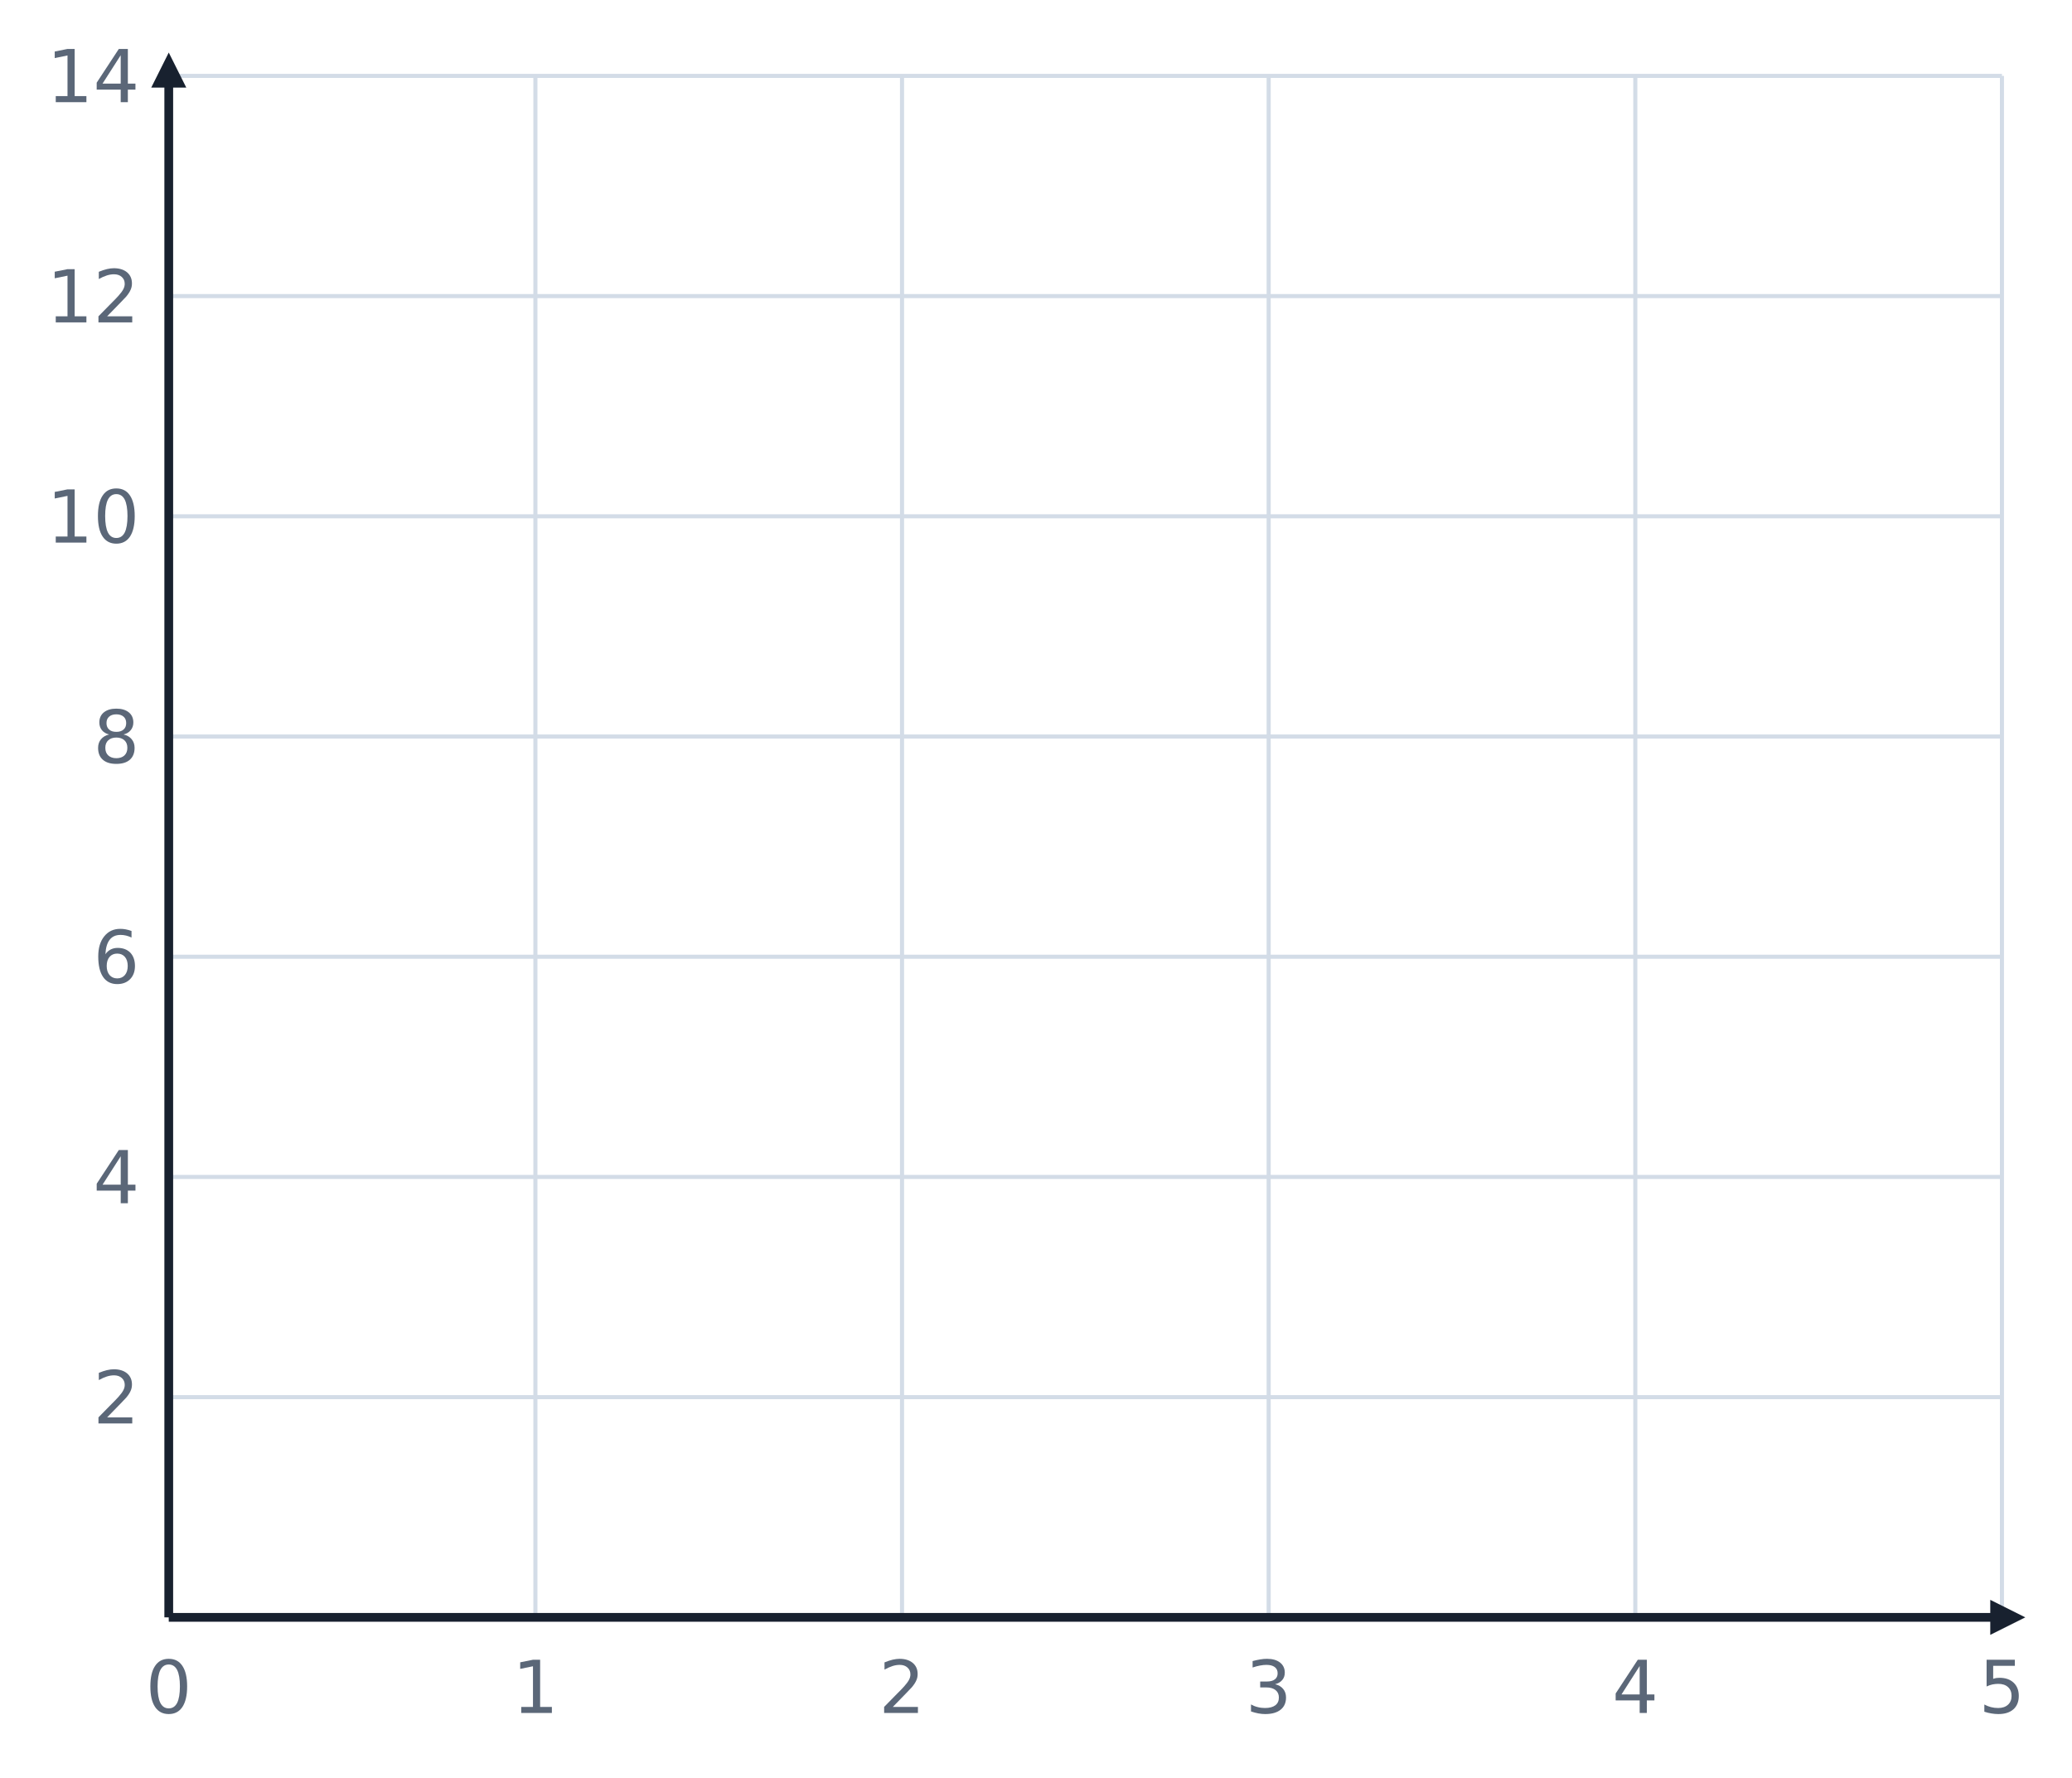
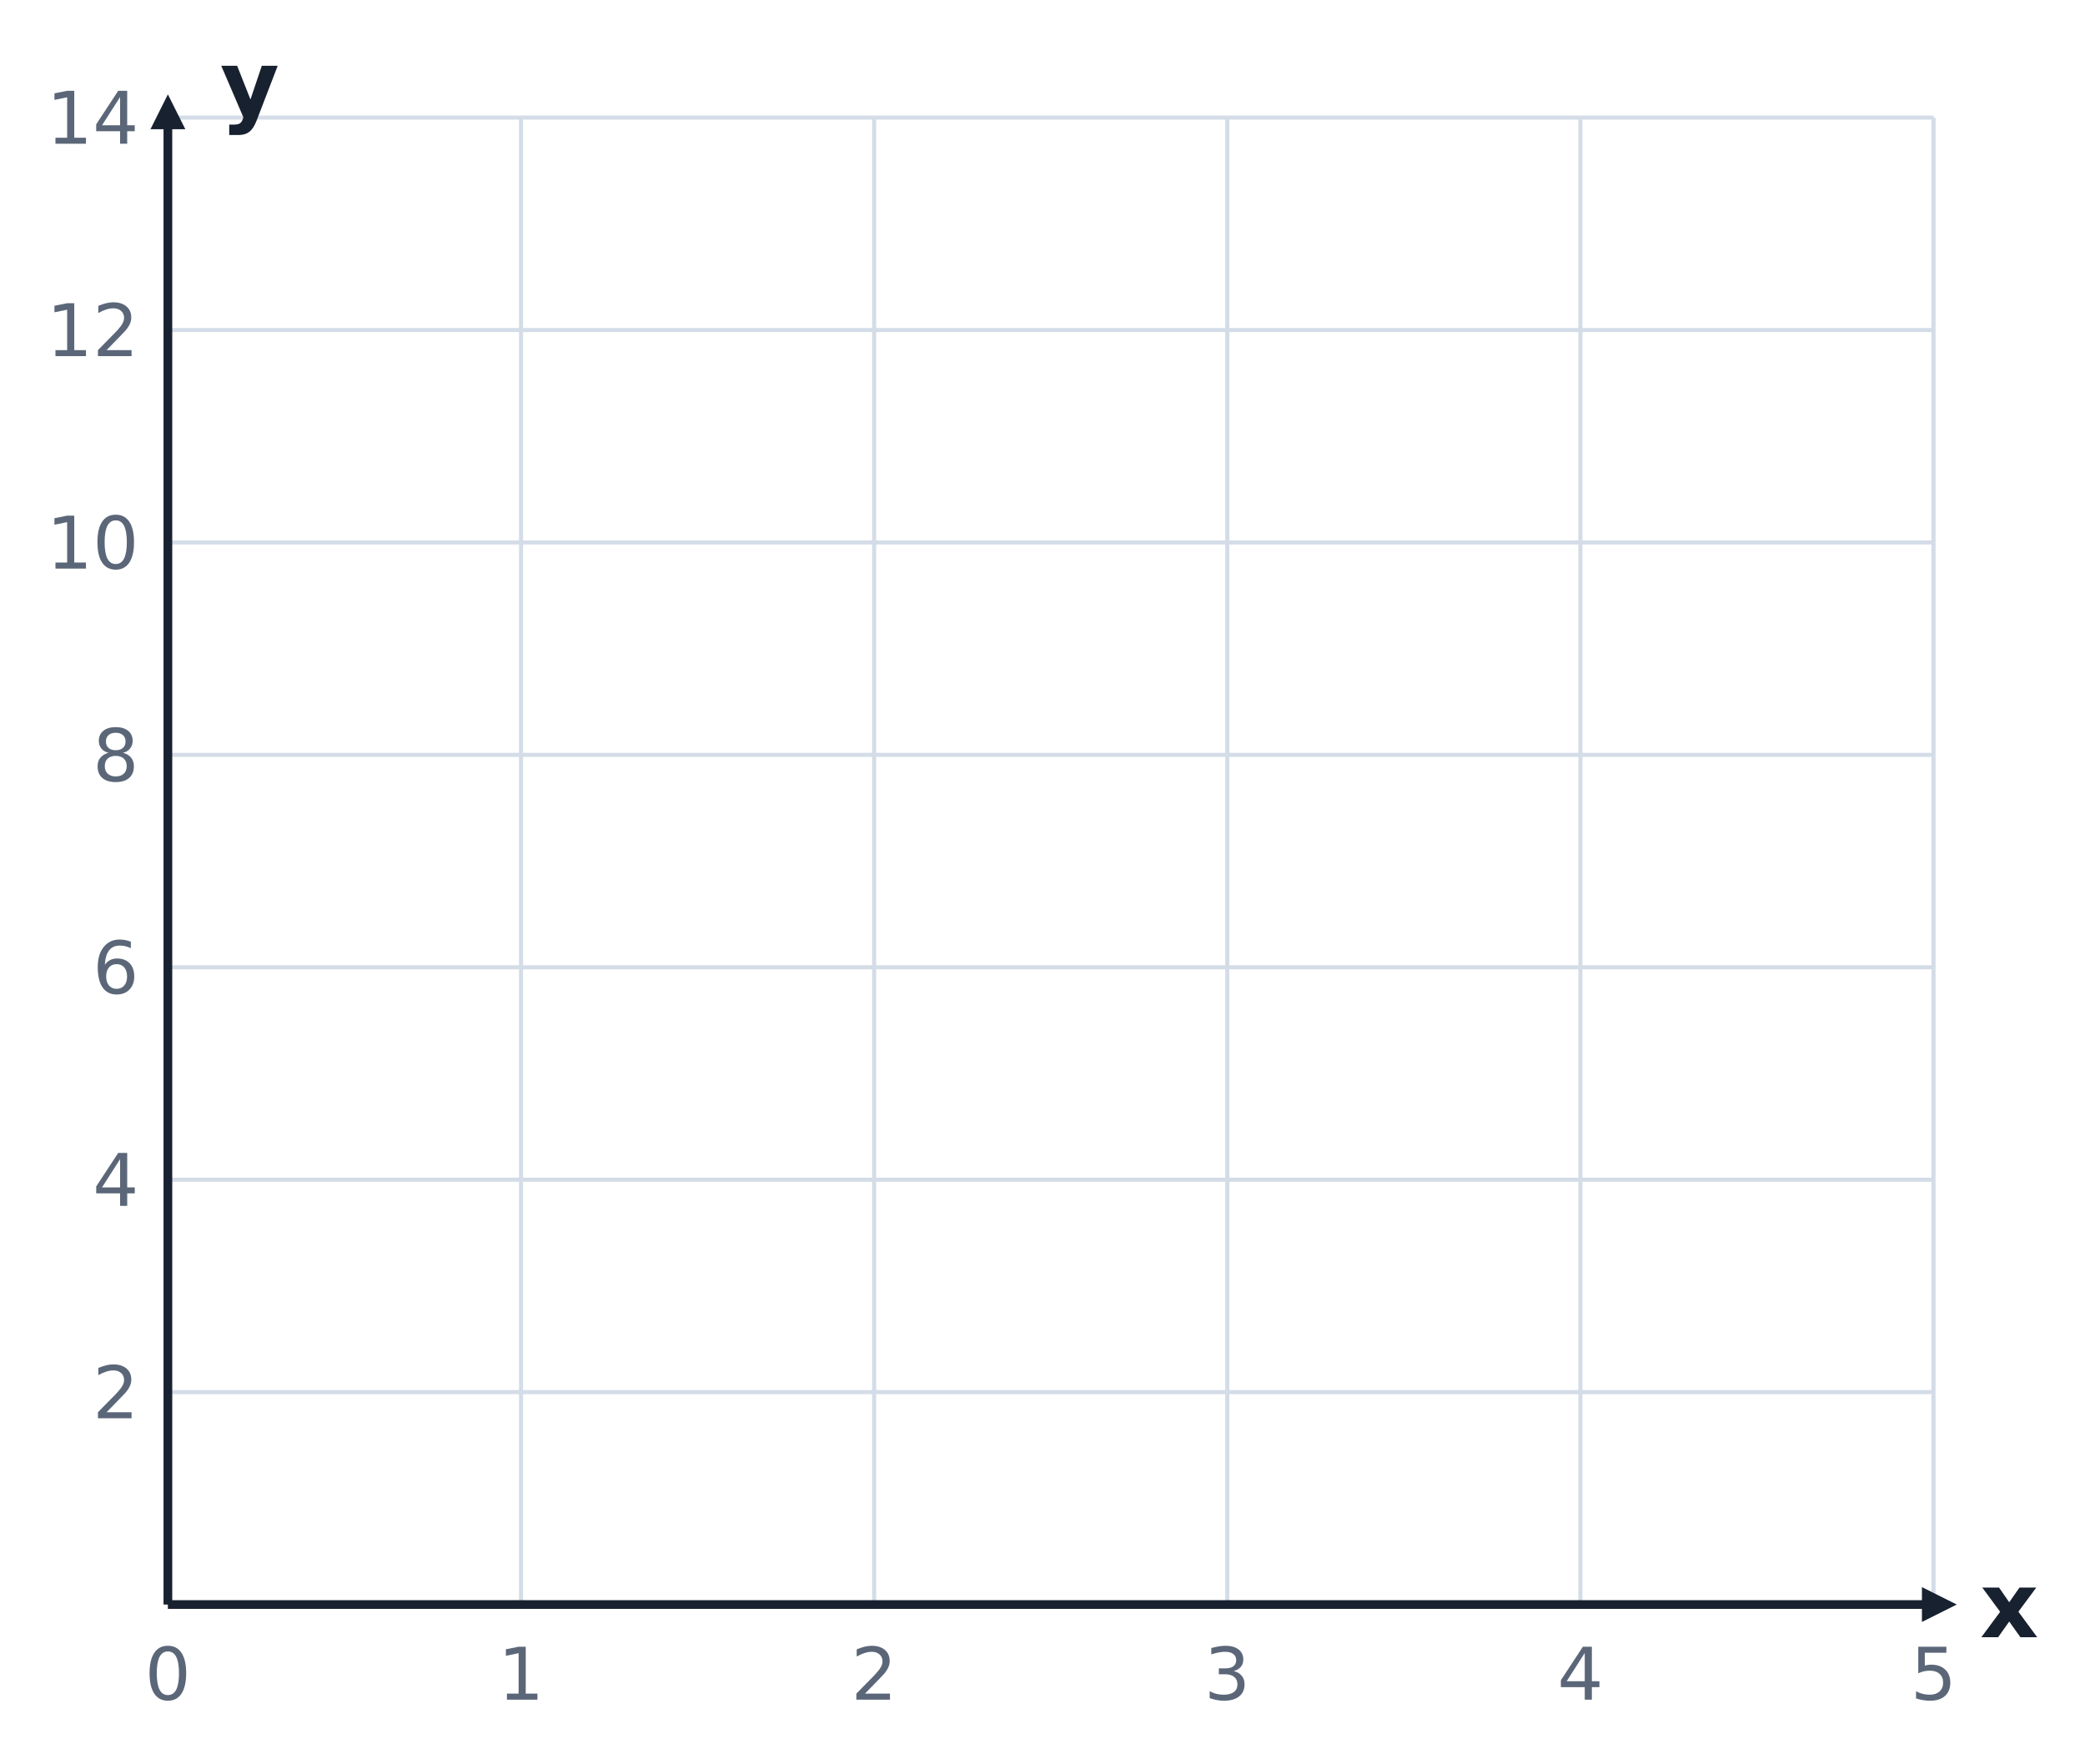
- <svg xmlns="http://www.w3.org/2000/svg" xmlns:xlink="http://www.w3.org/1999/xlink" version="1.1" width="354.906" height="304.375" viewBox="0 0 354.906 304.375">
+ <svg xmlns="http://www.w3.org/2000/svg" xmlns:xlink="http://www.w3.org/1999/xlink" version="1.1" width="358.984" height="303.624" viewBox="0 0 358.984 303.624">
  <defs>
    <clipPath id="clip_1">
-       <path transform="matrix(1,0,0,-1,-25.09424,322.9971)" d="M25.094 18.622H380V322.997H25.094Z" clip-rule="evenodd" />
+       <path transform="matrix(1,0,0,-1,-25.09424,322.2464)" d="M25.094 18.622H384.078V322.246H25.094Z" clip-rule="evenodd" />
    </clipPath>
    <path id="font_2_17" d="M.318 .664C.267 .664 .229 .639 .203 .589 .178 .539 .165 .464 .165 .364 .165 .264 .178 .188 .203 .138 .229 .088 .267 .063 .318 .063 .369 .063 .407 .088 .433 .138 .458 .188 .471 .264 .471 .364 .471 .464 .458 .539 .433 .589 .407 .639 .369 .664 .318 .664M.318 .742C.4 .742 .462 .71 .505 .645 .548 .581 .57 .487 .57 .364 .57 .241 .548 .147 .505 .082 .462 .018 .4-.015 .318-.015 .236-.015 .174 .018 .131 .082 .087 .147 .066 .241 .066 .364 .066 .487 .087 .581 .131 .645 .174 .71 .236 .742 .318 .742Z" />
    <path id="font_2_18" d="M.124 .083H.285V.64L.11 .604V.694L.284 .729H.383V.083H.544V0H.124V.083Z" />
    <path id="font_2_19" d="M.192 .083H.536V0H.073V.083C.111 .122 .162 .174 .226 .239 .291 .304 .332 .346 .348 .365 .38 .401 .402 .431 .414 .455 .427 .48 .433 .504 .433 .528 .433 .567 .42 .598 .392 .623 .365 .647 .33 .659 .286 .659 .255 .659 .223 .654 .188 .643 .154 .632 .117 .616 .078 .594V.693C.118 .709 .155 .722 .189 .73 .224 .738 .256 .742 .284 .742 .36 .742 .42 .723 .465 .686 .51 .648 .532 .597 .532 .534 .532 .504 .527 .476 .515 .449 .504 .422 .484 .39 .454 .354 .446 .345 .42 .317 .376 .272 .333 .227 .271 .164 .192 .083Z" />
    <path id="font_2_20" d="M.406 .394C.453 .383 .49 .362 .516 .33 .543 .298 .556 .259 .556 .212 .556 .14 .531 .084 .482 .045 .432 .005 .362-.015 .271-.015 .24-.015 .209-.012 .177-.006 .144 0 .111 .009 .076 .021V.117C.104 .101 .133 .089 .166 .081 .199 .072 .233 .068 .268 .068 .33 .068 .377 .081 .409 .105 .442 .13 .458 .165 .458 .212 .458 .255 .443 .289 .413 .313 .383 .337 .341 .35 .287 .35H.202V.431H.291C.34 .431 .377 .44 .402 .46 .428 .479 .441 .507 .441 .543 .441 .581 .428 .609 .401 .629 .375 .649 .337 .659 .287 .659 .26 .659 .231 .656 .2 .65 .169 .645 .135 .635 .098 .623V.711C.136 .721 .171 .729 .203 .734 .236 .74 .267 .742 .296 .742 .371 .742 .43 .725 .474 .691 .517 .657 .539 .611 .539 .553 .539 .513 .528 .479 .504 .451 .481 .424 .448 .404 .406 .394Z" />
    <path id="font_2_21" d="M.378 .643 .129 .254H.378V.643M.352 .729H.476V.254H.58V.172H.476V0H.378V.172H.049V.267L.352 .729Z" />
    <path id="font_2_22" d="M.108 .729H.495V.646H.198V.468C.213 .473 .227 .476 .241 .479 .256 .481 .27 .482 .284 .482 .366 .482 .43 .46 .478 .415 .525 .371 .549 .31 .549 .234 .549 .155 .524 .094 .476 .051 .427 .007 .358-.015 .269-.015 .238-.015 .207-.012 .176-.007 .144-.002 .111 .006 .077 .017V.116C.106 .1 .137 .088 .168 .08 .199 .072 .232 .068 .267 .068 .323 .068 .368 .083 .401 .113 .434 .143 .45 .183 .45 .234 .45 .285 .434 .325 .401 .355 .368 .385 .323 .399 .267 .399 .241 .399 .214 .396 .188 .391 .162 .385 .135 .376 .108 .363V.729Z" />
    <path id="font_2_23" d="M.33 .403C.286 .403 .251 .388 .225 .358 .199 .328 .186 .286 .186 .233 .186 .181 .199 .14 .225 .109 .251 .079 .286 .063 .33 .063 .374 .063 .409 .079 .435 .109 .461 .14 .474 .181 .474 .233 .474 .286 .461 .328 .435 .358 .409 .388 .374 .403 .33 .403M.526 .713V.623C.501 .635 .476 .644 .451 .65 .426 .656 .401 .659 .376 .659 .311 .659 .261 .637 .227 .593 .192 .549 .173 .483 .168 .394 .187 .422 .211 .444 .24 .459 .269 .474 .301 .481 .336 .481 .409 .481 .467 .459 .51 .415 .552 .37 .573 .31 .573 .233 .573 .159 .551 .098 .507 .053 .463 .008 .404-.015 .33-.015 .246-.015 .181 .018 .137 .082 .092 .147 .07 .241 .07 .364 .07 .479 .097 .571 .152 .639 .207 .708 .28 .742 .372 .742 .397 .742 .422 .74 .447 .735 .472 .73 .499 .723 .526 .713Z" />
    <path id="font_2_25" d="M.318 .346C.271 .346 .234 .333 .207 .308 .18 .283 .167 .249 .167 .205 .167 .161 .18 .126 .207 .101 .234 .076 .271 .063 .318 .063 .365 .063 .402 .076 .429 .101 .456 .127 .469 .161 .469 .205 .469 .249 .456 .283 .429 .308 .402 .333 .365 .346 .318 .346M.219 .388C.177 .398 .144 .418 .12 .447 .097 .476 .085 .511 .085 .553 .085 .611 .106 .658 .147 .691 .189 .725 .246 .742 .318 .742 .39 .742 .447 .725 .489 .691 .53 .658 .551 .611 .551 .553 .551 .511 .539 .476 .515 .447 .492 .418 .459 .398 .417 .388 .465 .377 .502 .355 .528 .323 .555 .291 .568 .251 .568 .205 .568 .134 .546 .08 .503 .042 .46 .004 .398-.015 .318-.015 .237-.015 .176 .004 .133 .042 .089 .08 .068 .134 .068 .205 .068 .251 .081 .291 .108 .323 .135 .355 .172 .377 .219 .388M.183 .544C.183 .506 .195 .477 .219 .456 .242 .434 .275 .424 .318 .424 .36 .424 .393 .434 .417 .456 .441 .477 .453 .506 .453 .544 .453 .582 .441 .611 .417 .632 .393 .653 .36 .664 .318 .664 .275 .664 .242 .653 .219 .632 .195 .611 .183 .582 .183 .544Z" />
+     <path id="font_3_89" d="M.222 .28 .025 .547H.21L.322 .385 .435 .547H.62L.423 .281 .63 0H.445L.322 .173 .2 0H.015L.222 .28Z" />
+     <path id="font_3_90" d="M.012 .547H.187L.334 .176 .459 .547H.634L.404-.051C.381-.112 .354-.155 .323-.179 .292-.204 .252-.216 .201-.216H.1V-.101H.155C.184-.101 .206-.096 .219-.086 .233-.077 .243-.06 .251-.036L.256-.021 .012 .547Z" />
  </defs>
  <g clip-path="url(#clip_1)">
-     <path transform="matrix(1,0,0,-1,-25.09424,322.9971)" stroke-width=".7" stroke-linecap="butt" stroke-miterlimit="10" stroke-linejoin="miter" fill="none" stroke="#d3dce7" d="M54 46V310" />
-     <path transform="matrix(1,0,0,-1,-25.09424,322.9971)" stroke-width=".7" stroke-linecap="butt" stroke-miterlimit="10" stroke-linejoin="miter" fill="none" stroke="#d3dce7" d="M116.8 46V310" />
-     <path transform="matrix(1,0,0,-1,-25.09424,322.9971)" stroke-width=".7" stroke-linecap="butt" stroke-miterlimit="10" stroke-linejoin="miter" fill="none" stroke="#d3dce7" d="M179.6 46V310" />
-     <path transform="matrix(1,0,0,-1,-25.09424,322.9971)" stroke-width=".7" stroke-linecap="butt" stroke-miterlimit="10" stroke-linejoin="miter" fill="none" stroke="#d3dce7" d="M242.4 46V310" />
-     <path transform="matrix(1,0,0,-1,-25.09424,322.9971)" stroke-width=".7" stroke-linecap="butt" stroke-miterlimit="10" stroke-linejoin="miter" fill="none" stroke="#d3dce7" d="M305.2 46V310" />
-     <path transform="matrix(1,0,0,-1,-25.09424,322.9971)" stroke-width=".7" stroke-linecap="butt" stroke-miterlimit="10" stroke-linejoin="miter" fill="none" stroke="#d3dce7" d="M368 46V310" />
-     <path transform="matrix(1,0,0,-1,-25.09424,322.9971)" stroke-width=".7" stroke-linecap="butt" stroke-miterlimit="10" stroke-linejoin="miter" fill="none" stroke="#d3dce7" d="M54 46H368" />
-     <path transform="matrix(1,0,0,-1,-25.09424,322.9971)" stroke-width=".7" stroke-linecap="butt" stroke-miterlimit="10" stroke-linejoin="miter" fill="none" stroke="#d3dce7" d="M54 83.714H368" />
-     <path transform="matrix(1,0,0,-1,-25.09424,322.9971)" stroke-width=".7" stroke-linecap="butt" stroke-miterlimit="10" stroke-linejoin="miter" fill="none" stroke="#d3dce7" d="M54 121.429H368" />
-     <path transform="matrix(1,0,0,-1,-25.09424,322.9971)" stroke-width=".7" stroke-linecap="butt" stroke-miterlimit="10" stroke-linejoin="miter" fill="none" stroke="#d3dce7" d="M54 159.143H368" />
-     <path transform="matrix(1,0,0,-1,-25.09424,322.9971)" stroke-width=".7" stroke-linecap="butt" stroke-miterlimit="10" stroke-linejoin="miter" fill="none" stroke="#d3dce7" d="M54 196.857H368" />
-     <path transform="matrix(1,0,0,-1,-25.09424,322.9971)" stroke-width=".7" stroke-linecap="butt" stroke-miterlimit="10" stroke-linejoin="miter" fill="none" stroke="#d3dce7" d="M54 234.571H368" />
-     <path transform="matrix(1,0,0,-1,-25.09424,322.9971)" stroke-width=".7" stroke-linecap="butt" stroke-miterlimit="10" stroke-linejoin="miter" fill="none" stroke="#d3dce7" d="M54 272.286H368" />
-     <path transform="matrix(1,0,0,-1,-25.09424,322.9971)" stroke-width=".7" stroke-linecap="butt" stroke-miterlimit="10" stroke-linejoin="miter" fill="none" stroke="#d3dce7" d="M54 310H368" />
-     <path transform="matrix(1,0,0,-1,-25.09424,322.9971)" stroke-width="1.5" stroke-linecap="butt" stroke-miterlimit="10" stroke-linejoin="miter" fill="none" stroke="#18212f" d="M54 46H368" />
-     <path transform="matrix(1,0,0,-1,-25.09424,322.9971)" stroke-width="1.5" stroke-linecap="butt" stroke-miterlimit="10" stroke-linejoin="miter" fill="none" stroke="#18212f" d="M54 46V310" />
-     <path transform="matrix(1,0,0,-1,-25.09424,322.9971)" d="M372 46 366 49V43Z" fill="#18212f" fill-rule="evenodd" />
-     <path transform="matrix(1,0,0,-1,-25.09424,322.9971)" d="M54 314 51 308H57Z" fill="#18212f" fill-rule="evenodd" />
-     <use data-text="0" xlink:href="#font_2_17" transform="matrix(12.5,0,0,-12.5,24.92932,293.3721)" fill="#5b6778" />
-     <use data-text="1" xlink:href="#font_2_18" transform="matrix(12.5,0,0,-12.5,87.72936,293.3721)" fill="#5b6778" />
-     <use data-text="2" xlink:href="#font_2_19" transform="matrix(12.5,0,0,-12.5,150.5294,293.3721)" fill="#5b6778" />
-     <use data-text="3" xlink:href="#font_2_20" transform="matrix(12.5,0,0,-12.5,213.3294,293.3721)" fill="#5b6778" />
-     <use data-text="4" xlink:href="#font_2_21" transform="matrix(12.5,0,0,-12.5,276.1294,293.3721)" fill="#5b6778" />
-     <use data-text="5" xlink:href="#font_2_22" transform="matrix(12.5,0,0,-12.5,338.9294,293.3721)" fill="#5b6778" />
-     <use data-text="2" xlink:href="#font_2_19" transform="matrix(12.5,0,0,-12.5,15.95288,243.7828)" fill="#5b6778" />
-     <use data-text="4" xlink:href="#font_2_21" transform="matrix(12.5,0,0,-12.5,15.95288,206.0685)" fill="#5b6778" />
-     <use data-text="6" xlink:href="#font_2_23" transform="matrix(12.5,0,0,-12.5,15.95288,168.3542)" fill="#5b6778" />
-     <use data-text="8" xlink:href="#font_2_25" transform="matrix(12.5,0,0,-12.5,15.95288,130.64)" fill="#5b6778" />
-     <use data-text="1" xlink:href="#font_2_18" transform="matrix(12.5,0,0,-12.5,8,92.92568)" fill="#5b6778" />
-     <use data-text="0" xlink:href="#font_2_17" transform="matrix(12.5,0,0,-12.5,15.95,92.92568)" fill="#5b6778" />
-     <use data-text="1" xlink:href="#font_2_18" transform="matrix(12.5,0,0,-12.5,8,55.21137)" fill="#5b6778" />
-     <use data-text="2" xlink:href="#font_2_19" transform="matrix(12.5,0,0,-12.5,15.95,55.21137)" fill="#5b6778" />
-     <use data-text="1" xlink:href="#font_2_18" transform="matrix(12.5,0,0,-12.5,8,17.49707)" fill="#5b6778" />
-     <use data-text="4" xlink:href="#font_2_21" transform="matrix(12.5,0,0,-12.5,15.95,17.49707)" fill="#5b6778" />
+     <path transform="matrix(1,0,0,-1,-25.09424,322.2464)" stroke-width=".7" stroke-linecap="butt" stroke-miterlimit="10" stroke-linejoin="miter" fill="none" stroke="#d3dce7" d="M54 46V302" />
+     <path transform="matrix(1,0,0,-1,-25.09424,322.2464)" stroke-width=".7" stroke-linecap="butt" stroke-miterlimit="10" stroke-linejoin="miter" fill="none" stroke="#d3dce7" d="M114.8 46V302" />
+     <path transform="matrix(1,0,0,-1,-25.09424,322.2464)" stroke-width=".7" stroke-linecap="butt" stroke-miterlimit="10" stroke-linejoin="miter" fill="none" stroke="#d3dce7" d="M175.6 46V302" />
+     <path transform="matrix(1,0,0,-1,-25.09424,322.2464)" stroke-width=".7" stroke-linecap="butt" stroke-miterlimit="10" stroke-linejoin="miter" fill="none" stroke="#d3dce7" d="M236.4 46V302" />
+     <path transform="matrix(1,0,0,-1,-25.09424,322.2464)" stroke-width=".7" stroke-linecap="butt" stroke-miterlimit="10" stroke-linejoin="miter" fill="none" stroke="#d3dce7" d="M297.2 46V302" />
+     <path transform="matrix(1,0,0,-1,-25.09424,322.2464)" stroke-width=".7" stroke-linecap="butt" stroke-miterlimit="10" stroke-linejoin="miter" fill="none" stroke="#d3dce7" d="M358 46V302" />
+     <path transform="matrix(1,0,0,-1,-25.09424,322.2464)" stroke-width=".7" stroke-linecap="butt" stroke-miterlimit="10" stroke-linejoin="miter" fill="none" stroke="#d3dce7" d="M54 46H358" />
+     <path transform="matrix(1,0,0,-1,-25.09424,322.2464)" stroke-width=".7" stroke-linecap="butt" stroke-miterlimit="10" stroke-linejoin="miter" fill="none" stroke="#d3dce7" d="M54 82.571H358" />
+     <path transform="matrix(1,0,0,-1,-25.09424,322.2464)" stroke-width=".7" stroke-linecap="butt" stroke-miterlimit="10" stroke-linejoin="miter" fill="none" stroke="#d3dce7" d="M54 119.143H358" />
+     <path transform="matrix(1,0,0,-1,-25.09424,322.2464)" stroke-width=".7" stroke-linecap="butt" stroke-miterlimit="10" stroke-linejoin="miter" fill="none" stroke="#d3dce7" d="M54 155.714H358" />
+     <path transform="matrix(1,0,0,-1,-25.09424,322.2464)" stroke-width=".7" stroke-linecap="butt" stroke-miterlimit="10" stroke-linejoin="miter" fill="none" stroke="#d3dce7" d="M54 192.286H358" />
+     <path transform="matrix(1,0,0,-1,-25.09424,322.2464)" stroke-width=".7" stroke-linecap="butt" stroke-miterlimit="10" stroke-linejoin="miter" fill="none" stroke="#d3dce7" d="M54 228.857H358" />
+     <path transform="matrix(1,0,0,-1,-25.09424,322.2464)" stroke-width=".7" stroke-linecap="butt" stroke-miterlimit="10" stroke-linejoin="miter" fill="none" stroke="#d3dce7" d="M54 265.429H358" />
+     <path transform="matrix(1,0,0,-1,-25.09424,322.2464)" stroke-width=".7" stroke-linecap="butt" stroke-miterlimit="10" stroke-linejoin="miter" fill="none" stroke="#d3dce7" d="M54 302H358" />
+     <path transform="matrix(1,0,0,-1,-25.09424,322.2464)" stroke-width="1.5" stroke-linecap="butt" stroke-miterlimit="10" stroke-linejoin="miter" fill="none" stroke="#18212f" d="M54 46H358" />
+     <path transform="matrix(1,0,0,-1,-25.09424,322.2464)" stroke-width="1.5" stroke-linecap="butt" stroke-miterlimit="10" stroke-linejoin="miter" fill="none" stroke="#18212f" d="M54 46V302" />
+     <path transform="matrix(1,0,0,-1,-25.09424,322.2464)" d="M362 46 356 49V43Z" fill="#18212f" fill-rule="evenodd" />
+     <path transform="matrix(1,0,0,-1,-25.09424,322.2464)" d="M54 306 51 300H57Z" fill="#18212f" fill-rule="evenodd" />
+     <use data-text="0" xlink:href="#font_2_17" transform="matrix(12.5,0,0,-12.5,24.92932,292.6214)" fill="#5b6778" />
+     <use data-text="1" xlink:href="#font_2_18" transform="matrix(12.5,0,0,-12.5,85.72936,292.6214)" fill="#5b6778" />
+     <use data-text="2" xlink:href="#font_2_19" transform="matrix(12.5,0,0,-12.5,146.5294,292.6214)" fill="#5b6778" />
+     <use data-text="3" xlink:href="#font_2_20" transform="matrix(12.5,0,0,-12.5,207.3294,292.6214)" fill="#5b6778" />
+     <use data-text="4" xlink:href="#font_2_21" transform="matrix(12.5,0,0,-12.5,268.1294,292.6214)" fill="#5b6778" />
+     <use data-text="5" xlink:href="#font_2_22" transform="matrix(12.5,0,0,-12.5,328.9294,292.6214)" fill="#5b6778" />
+     <use data-text="2" xlink:href="#font_2_19" transform="matrix(12.5,0,0,-12.5,15.95288,244.1749)" fill="#5b6778" />
+     <use data-text="4" xlink:href="#font_2_21" transform="matrix(12.5,0,0,-12.5,15.95288,207.6034)" fill="#5b6778" />
+     <use data-text="6" xlink:href="#font_2_23" transform="matrix(12.5,0,0,-12.5,15.95288,171.032)" fill="#5b6778" />
+     <use data-text="8" xlink:href="#font_2_25" transform="matrix(12.5,0,0,-12.5,15.95288,134.4606)" fill="#5b6778" />
+     <use data-text="1" xlink:href="#font_2_18" transform="matrix(12.5,0,0,-12.5,8,97.88924)" fill="#5b6778" />
+     <use data-text="0" xlink:href="#font_2_17" transform="matrix(12.5,0,0,-12.5,15.95,97.88924)" fill="#5b6778" />
+     <use data-text="1" xlink:href="#font_2_18" transform="matrix(12.5,0,0,-12.5,8,61.31775)" fill="#5b6778" />
+     <use data-text="2" xlink:href="#font_2_19" transform="matrix(12.5,0,0,-12.5,15.95,61.31775)" fill="#5b6778" />
+     <use data-text="1" xlink:href="#font_2_18" transform="matrix(12.5,0,0,-12.5,8,24.74634)" fill="#5b6778" />
+     <use data-text="4" xlink:href="#font_2_21" transform="matrix(12.5,0,0,-12.5,15.95,24.74634)" fill="#5b6778" />
+     <use data-text="x" xlink:href="#font_3_89" transform="matrix(15.625,0,0,-15.625,340.9058,281.8714)" fill="#18212f" />
+     <use data-text="y" xlink:href="#font_3_90" transform="matrix(15.625,0,0,-15.625,37.90576,19.87134)" fill="#18212f" />
  </g>
</svg>
